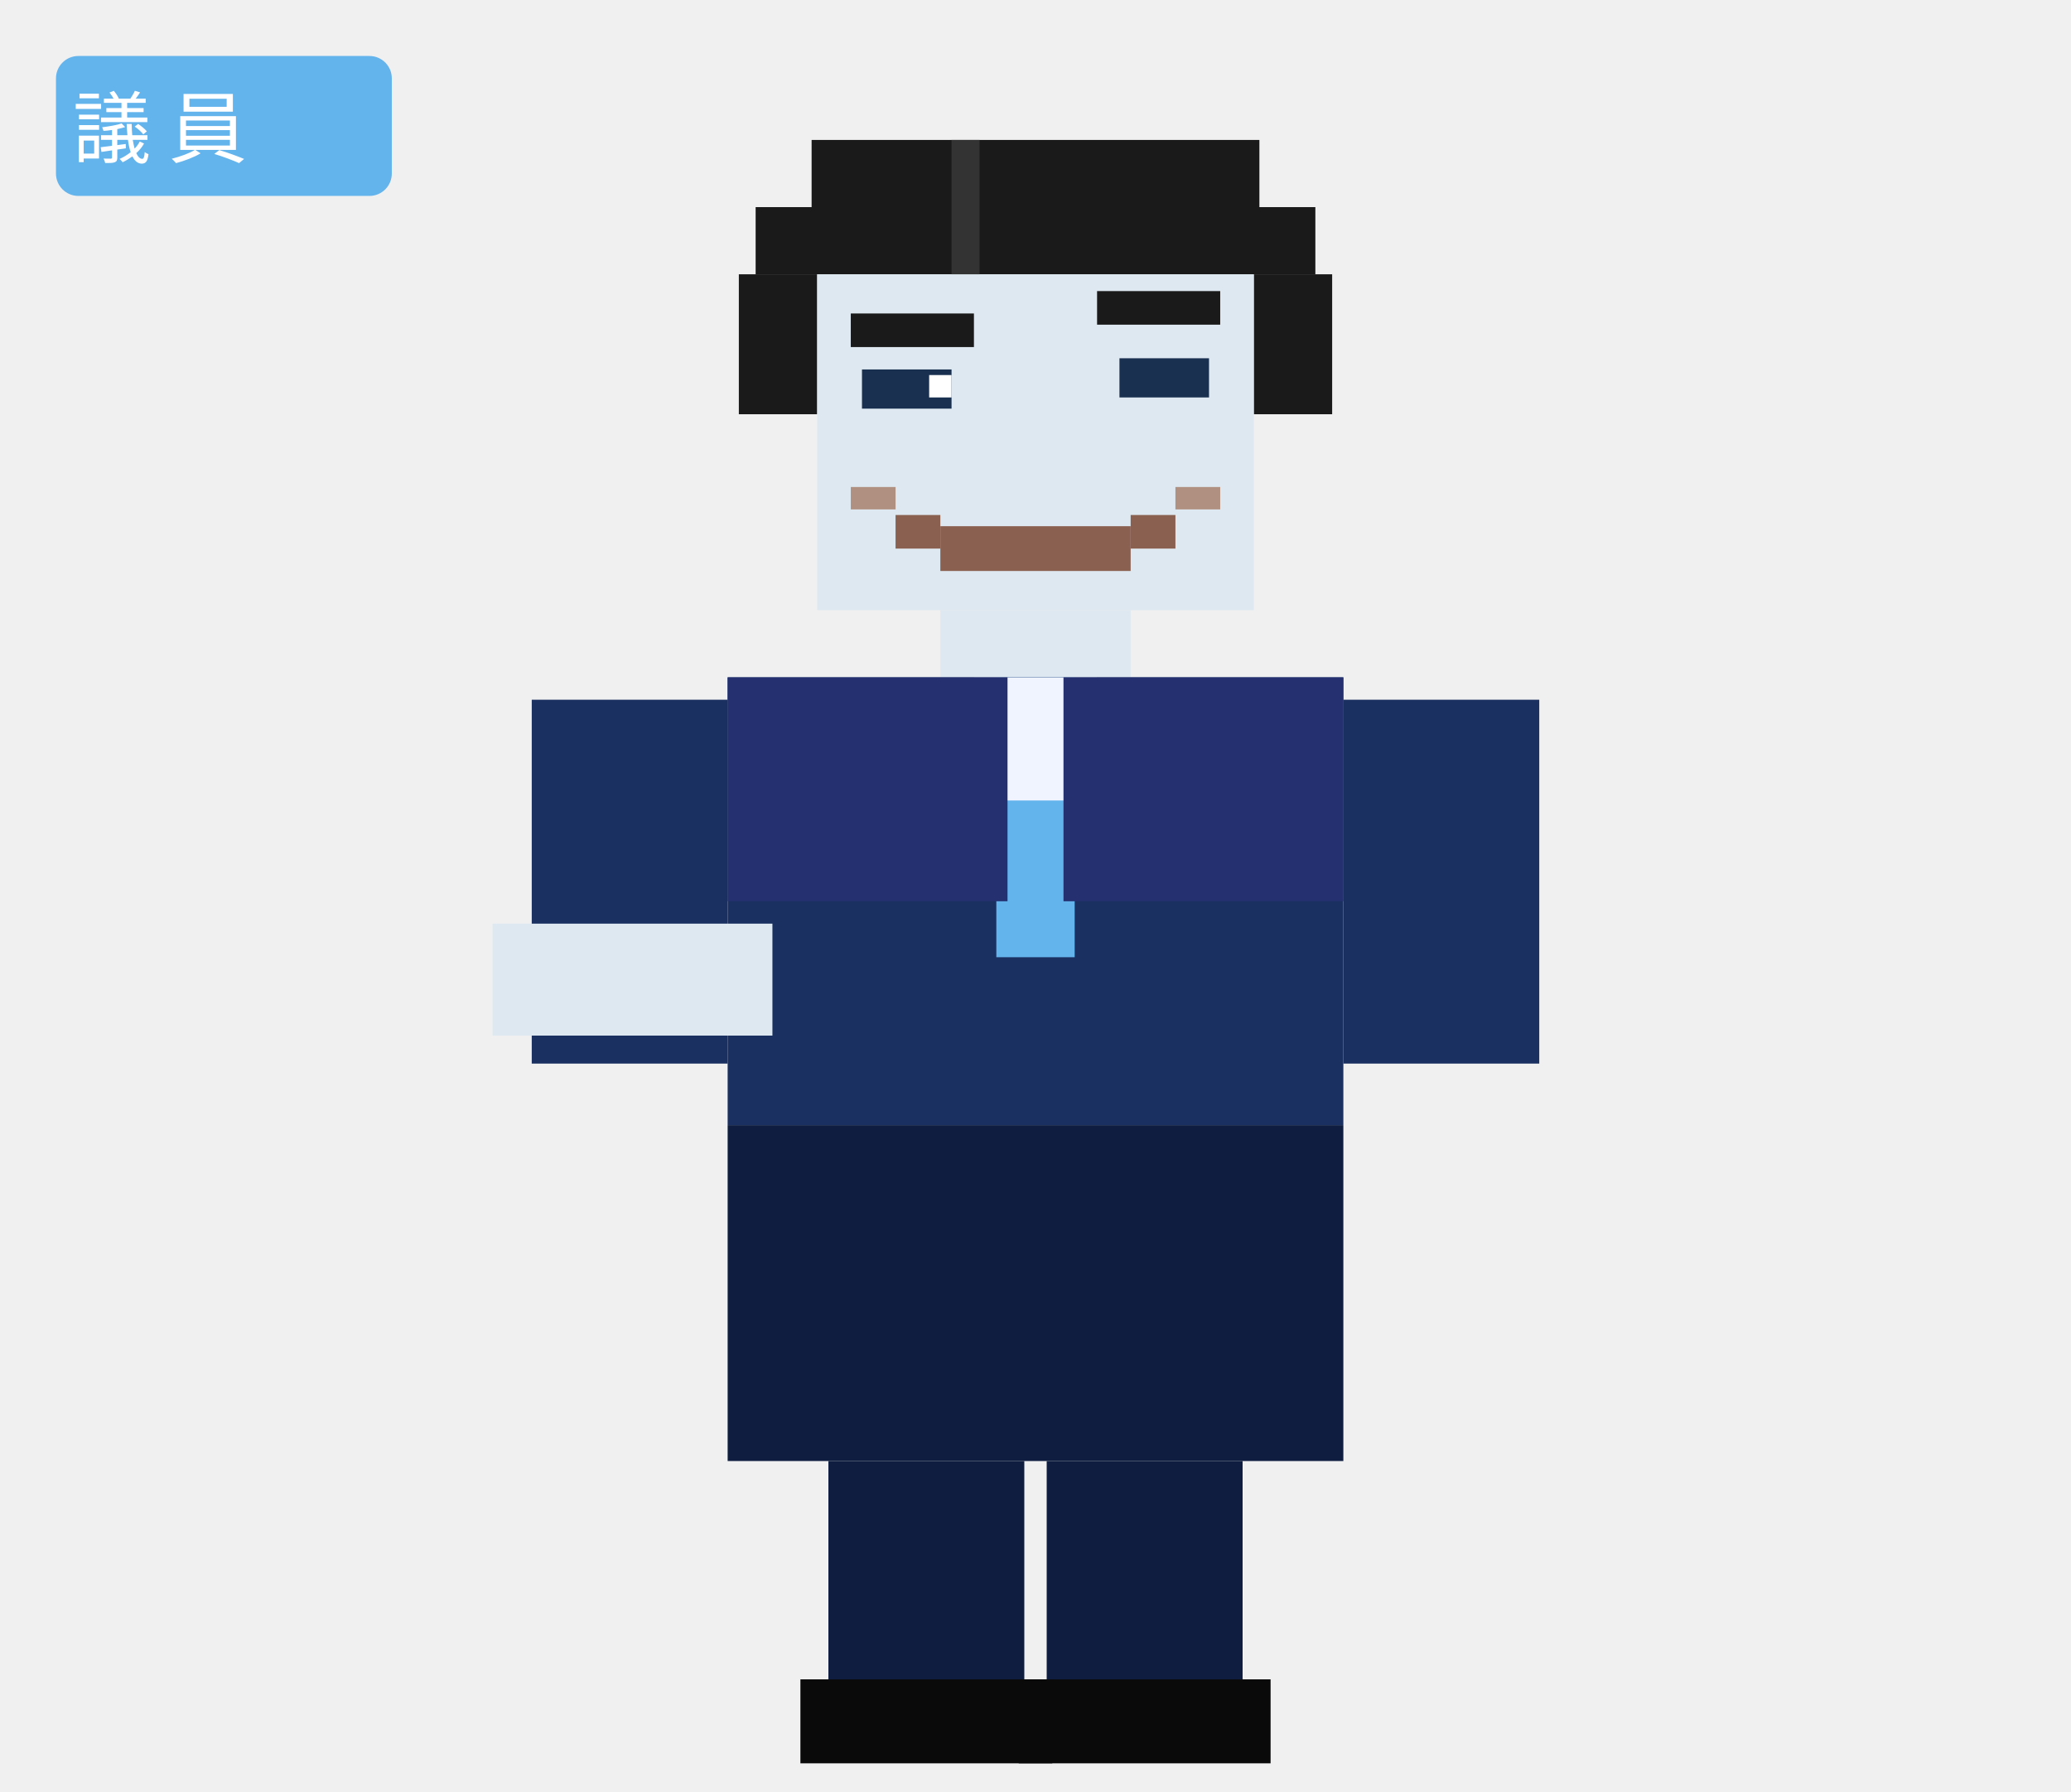
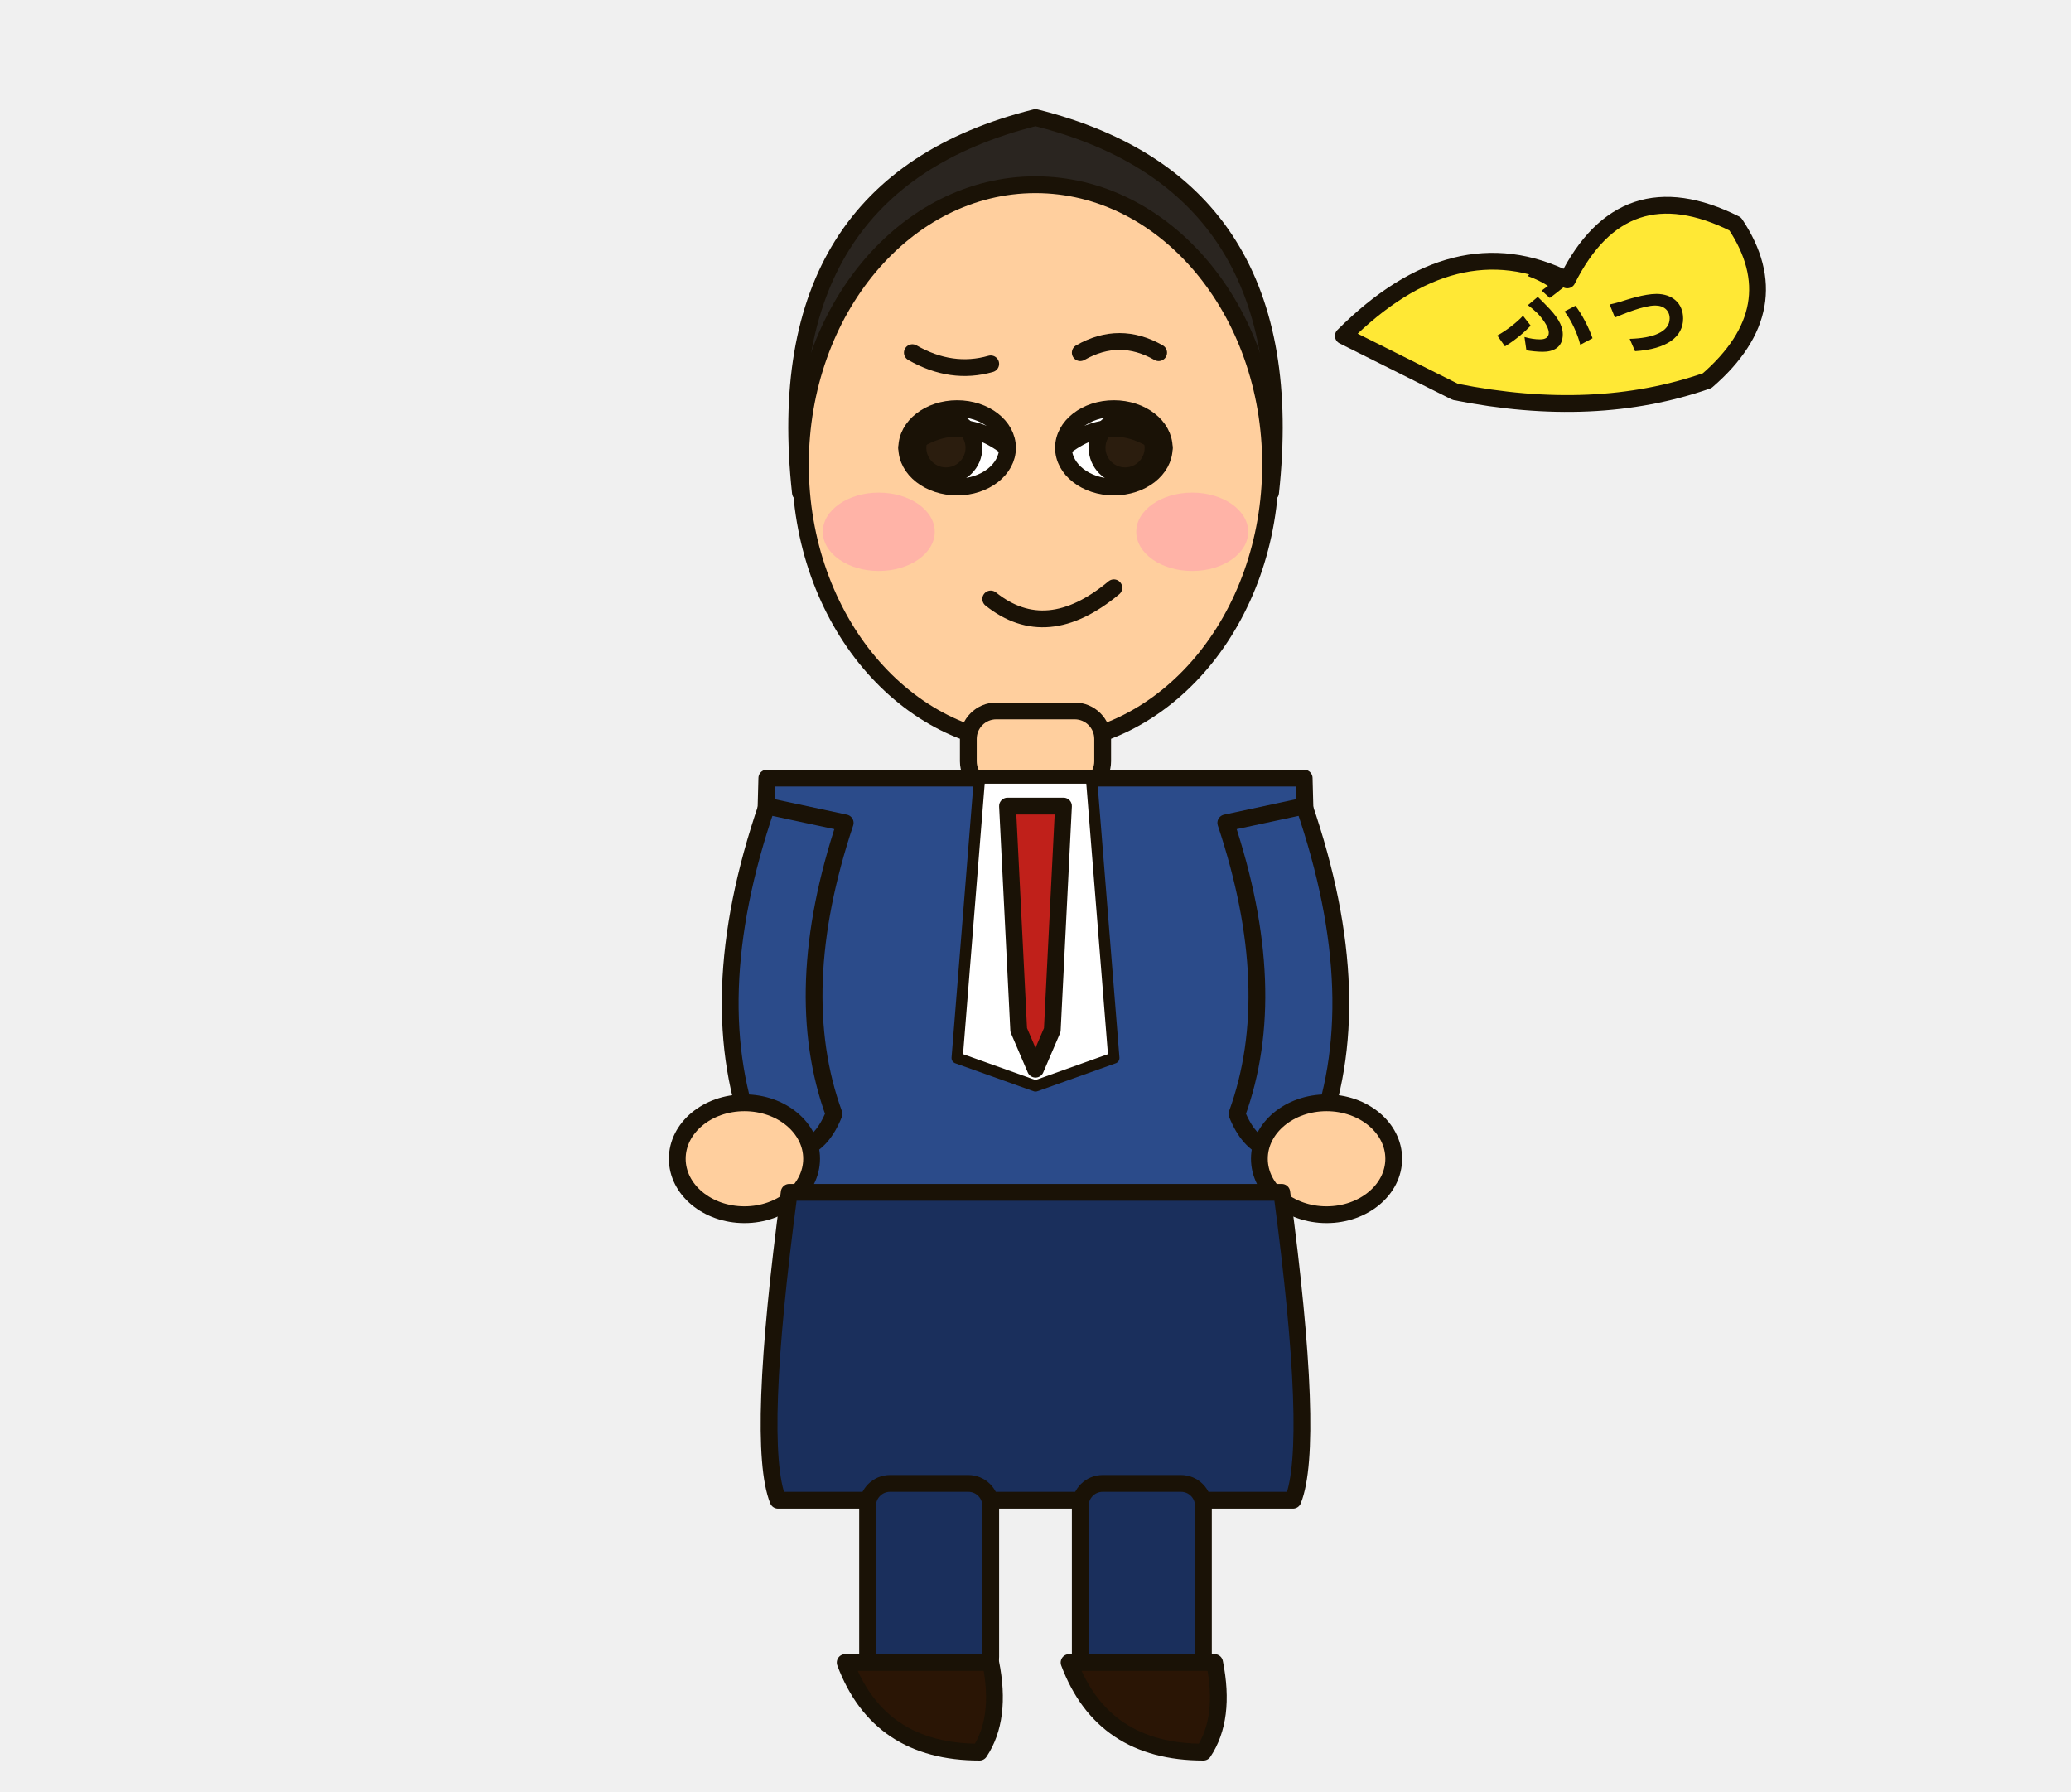
- <svg xmlns="http://www.w3.org/2000/svg" viewBox="0 0 370 320" width="370" height="320">
-   <rect x="10" y="10" width="60" height="25" fill="#63b3ed" rx="4" />
-   <text x="13" y="28" font-family="'DotGothic16',monospace" font-size="14" fill="#fff">議 員</text>
-   <rect x="145" y="25" width="80" height="12" fill="#1a1a1a" />
-   <rect x="135" y="37" width="100" height="12" fill="#1a1a1a" />
-   <rect x="132" y="49" width="14" height="25" fill="#1a1a1a" />
-   <rect x="224" y="49" width="14" height="25" fill="#1a1a1a" />
-   <rect x="170" y="25" width="5" height="30" fill="#333" />
-   <rect x="146" y="49" width="78" height="60" fill="#dde8f0" />
-   <rect x="152" y="56" width="22" height="6" fill="#1a1a1a" />
-   <rect x="196" y="52" width="22" height="6" fill="#1a1a1a" />
-   <rect x="154" y="66" width="16" height="7" fill="#1a3050" />
-   <rect x="200" y="64" width="16" height="7" fill="#1a3050" />
-   <rect x="166" y="67" width="4" height="4" fill="#fff" />
-   <rect x="160" y="92" width="8" height="6" fill="#8a6050" />
-   <rect x="168" y="94" width="34" height="8" fill="#8a6050" />
-   <rect x="202" y="92" width="8" height="6" fill="#8a6050" />
-   <rect x="152" y="87" width="8" height="4" fill="#b09080" />
-   <rect x="210" y="87" width="8" height="4" fill="#b09080" />
-   <rect x="168" y="109" width="34" height="12" fill="#dde8f0" />
-   <rect x="130" y="121" width="110" height="80" fill="#1a3060" />
-   <rect x="178" y="121" width="14" height="50" fill="#63b3ed" />
-   <rect x="174" y="121" width="22" height="18" fill="#1a3060" />
-   <rect x="174" y="121" width="22" height="22" fill="#f0f4ff" />
-   <rect x="130" y="121" width="50" height="40" fill="#243070" clip-path="polygon(0,0 50,0 30,40 0,40)" />
-   <rect x="190" y="121" width="50" height="40" fill="#243070" />
-   <rect x="95" y="125" width="35" height="65" fill="#1a3060" />
-   <rect x="88" y="165" width="50" height="20" fill="#dde8f0" />
-   <rect x="240" y="125" width="35" height="65" fill="#1a3060" />
-   <rect x="130" y="201" width="110" height="60" fill="#0f1e40" />
-   <rect x="148" y="261" width="35" height="45" fill="#0f1e40" />
-   <rect x="187" y="261" width="35" height="45" fill="#0f1e40" />
-   <rect x="143" y="300" width="45" height="15" fill="#0a0a0a" />
-   <rect x="182" y="300" width="45" height="15" fill="#0a0a0a" />
+ <svg xmlns="http://www.w3.org/2000/svg" width="370" height="320" viewBox="0 0 370 320">
+   <defs>
+     <filter id="shadow" x="-10%" y="-10%" width="120%" height="120%">
+       <feDropShadow dx="2" dy="3" stdDeviation="2" flood-color="#00000030" />
+     </filter>
+   </defs>
+   <ellipse cx="185" cy="75" rx="44" ry="48" fill="#2A2520" stroke="#1A1206" stroke-width="0" />
+   <path d="M 143,88 Q 137,33 185,21 Q 233,33 227,88 Z" fill="#2A2520" stroke="#1A1206" stroke-width="3" stroke-linejoin="round" stroke-linecap="round" />
+   <ellipse cx="185" cy="83" rx="42" ry="50" fill="#FFCF9E" stroke="#1A1206" stroke-width="3" />
+   <ellipse cx="157" cy="95" rx="10" ry="7" fill="#FFB3A7" stroke="none" stroke-width="0" />
+   <ellipse cx="213" cy="95" rx="10" ry="7" fill="#FFB3A7" stroke="none" stroke-width="0" />
+   <path d="M 163,63 Q 170,67 177,65" fill="none" stroke="#1A1206" stroke-width="3" stroke-linejoin="round" stroke-linecap="round" />
+   <path d="M 207,63 Q 200,59 193,63" fill="none" stroke="#1A1206" stroke-width="3" stroke-linejoin="round" stroke-linecap="round" />
+   <ellipse cx="171" cy="80" rx="9" ry="7" fill="#FFFFFF" stroke="#1A1206" stroke-width="3" />
+   <ellipse cx="199" cy="80" rx="9" ry="7" fill="#FFFFFF" stroke="#1A1206" stroke-width="3" />
+   <ellipse cx="169" cy="80" rx="5" ry="5" fill="#2B1D0E" stroke="#1A1206" stroke-width="3" />
+   <ellipse cx="201" cy="80" rx="5" ry="5" fill="#2B1D0E" stroke="#1A1206" stroke-width="3" />
+   <path d="M 162,80 Q 171,73 180,80" fill="none" stroke="#1A1206" stroke-width="3" stroke-linejoin="round" stroke-linecap="round" />
+   <path d="M 208,80 Q 199,73 190,80" fill="none" stroke="#1A1206" stroke-width="3" stroke-linejoin="round" stroke-linecap="round" />
+   <path d="M 177,107 Q 187,115 199,105" fill="none" stroke="#1A1206" stroke-width="3" stroke-linejoin="round" stroke-linecap="round" />
+   <rect x="173" y="127" width="24" height="14" rx="5" fill="#FFCF9E" stroke="#1A1206" stroke-width="3" />
+   <path d="M 137,139 Q 135,204 143,214 L 227,214 Q 235,204 233,139 Z" fill="#2B4B8A" stroke="#1A1206" stroke-width="3" stroke-linejoin="round" stroke-linecap="round" />
+   <path d="M 175,139 L 171,189 L 185,194 L 199,189 L 195,139 Z" fill="#FFFFFF" stroke="#1A1206" stroke-width="2" stroke-linejoin="round" stroke-linecap="round" />
+   <path d="M 180,144 L 190,144 L 188,184 L 185,191 L 182,184 Z" fill="#C0201A" stroke="#1A1206" stroke-width="3" stroke-linejoin="round" stroke-linecap="round" />
+   <path d="M 137,144 Q 125,179 135,204 Q 145,209 149,199 Q 141,177 151,147 Z" fill="#2B4B8A" stroke="#1A1206" stroke-width="3" stroke-linejoin="round" stroke-linecap="round" />
+   <ellipse cx="133" cy="207" rx="12" ry="10" fill="#FFCF9E" stroke="#1A1206" stroke-width="3" />
+   <path d="M 233,144 Q 245,179 235,204 Q 225,209 221,199 Q 229,177 219,147 Z" fill="#2B4B8A" stroke="#1A1206" stroke-width="3" stroke-linejoin="round" stroke-linecap="round" />
+   <ellipse cx="237" cy="207" rx="12" ry="10" fill="#FFCF9E" stroke="#1A1206" stroke-width="3" />
+   <path d="M 141,213 Q 135,258 139,268 L 231,268 Q 235,258 229,213 Z" fill="#1A2F5C" stroke="#1A1206" stroke-width="3" stroke-linejoin="round" stroke-linecap="round" />
+   <rect x="155" y="265" width="22" height="35" rx="4" fill="#1A2F5C" stroke="#1A1206" stroke-width="3" />
+   <rect x="193" y="265" width="22" height="35" rx="4" fill="#1A2F5C" stroke="#1A1206" stroke-width="3" />
+   <path d="M 151,297 Q 157,313 175,313 Q 179,307 177,297 Z" fill="#2A1505" stroke="#1A1206" stroke-width="3" stroke-linejoin="round" stroke-linecap="round" />
+   <path d="M 191,297 Q 197,313 215,313 Q 219,307 217,297 Z" fill="#2A1505" stroke="#1A1206" stroke-width="3" stroke-linejoin="round" stroke-linecap="round" />
+   <path d="M 240,60 Q 260,40 280,50 Q 290,30 310,40 Q 320,55 305,68 Q 285,75 260,70 Z" fill="#FFE835" stroke="#1A1206" stroke-width="3" stroke-linejoin="round" stroke-linecap="round" />
+   <text x="285" y="62" font-size="18" font-weight="bold" font-family="sans-serif" fill="#1A1206" text-anchor="middle">ふっ</text>
</svg>
